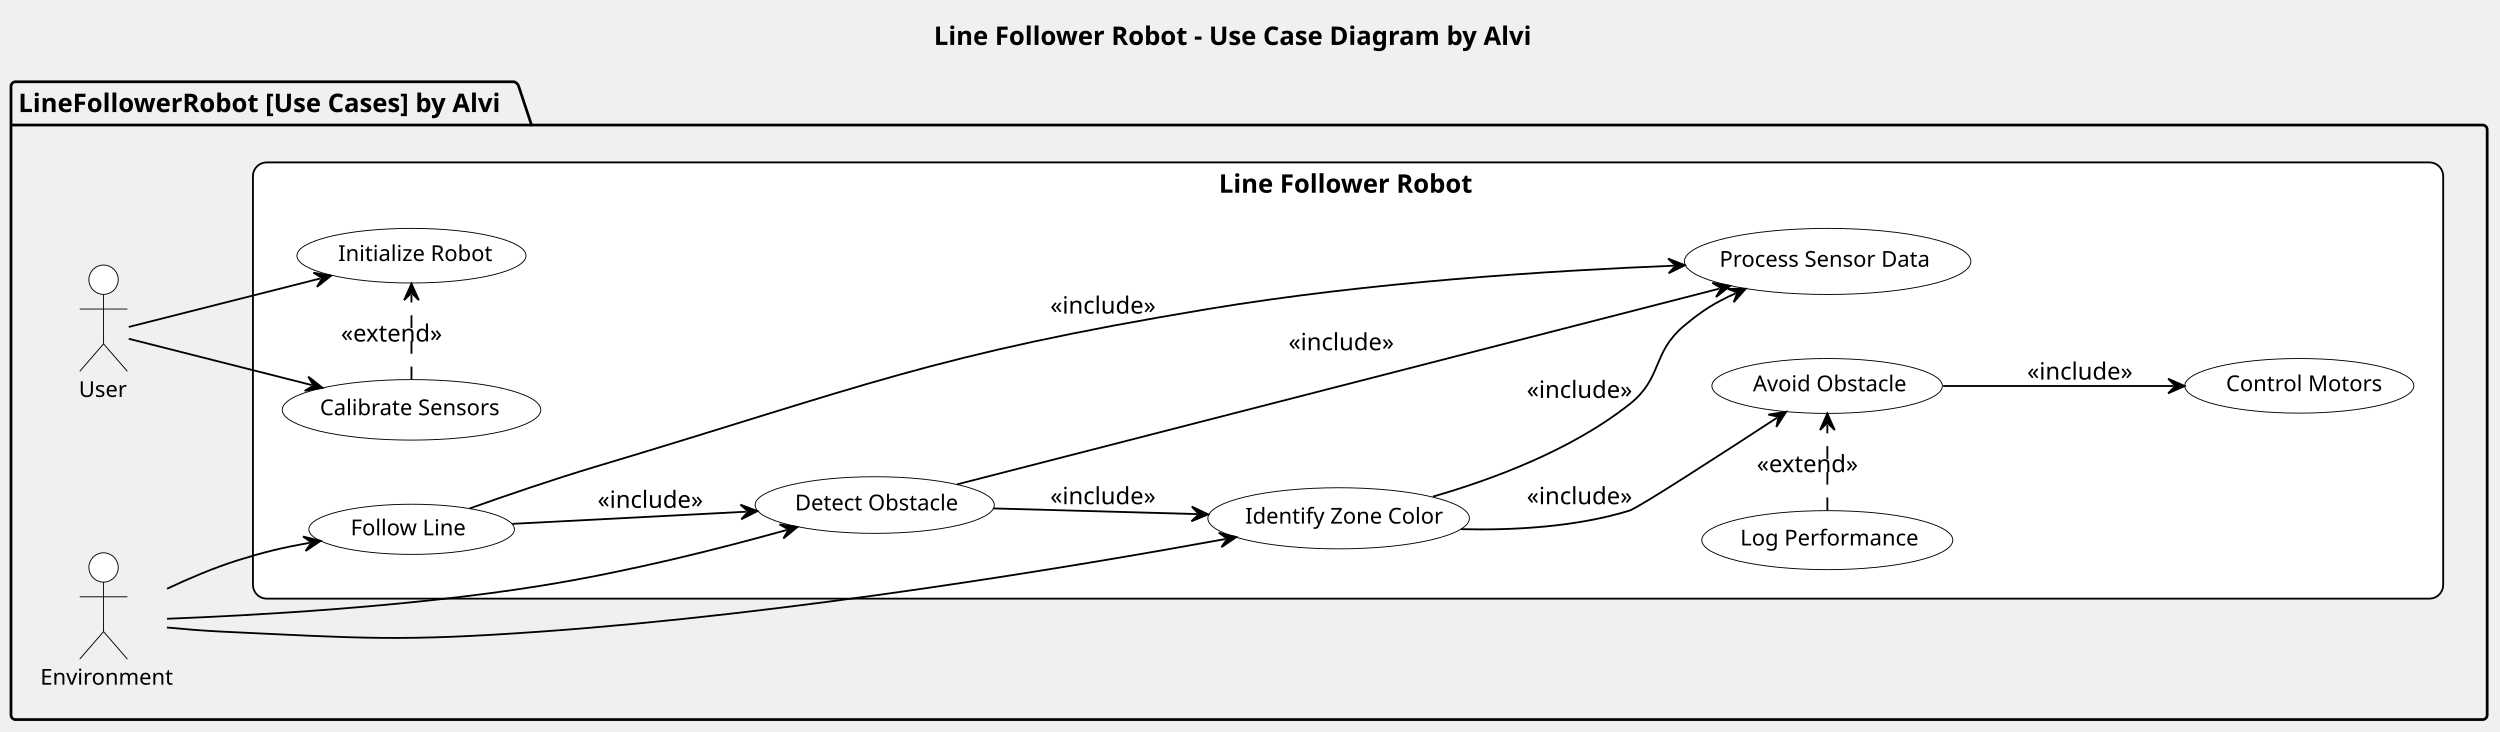
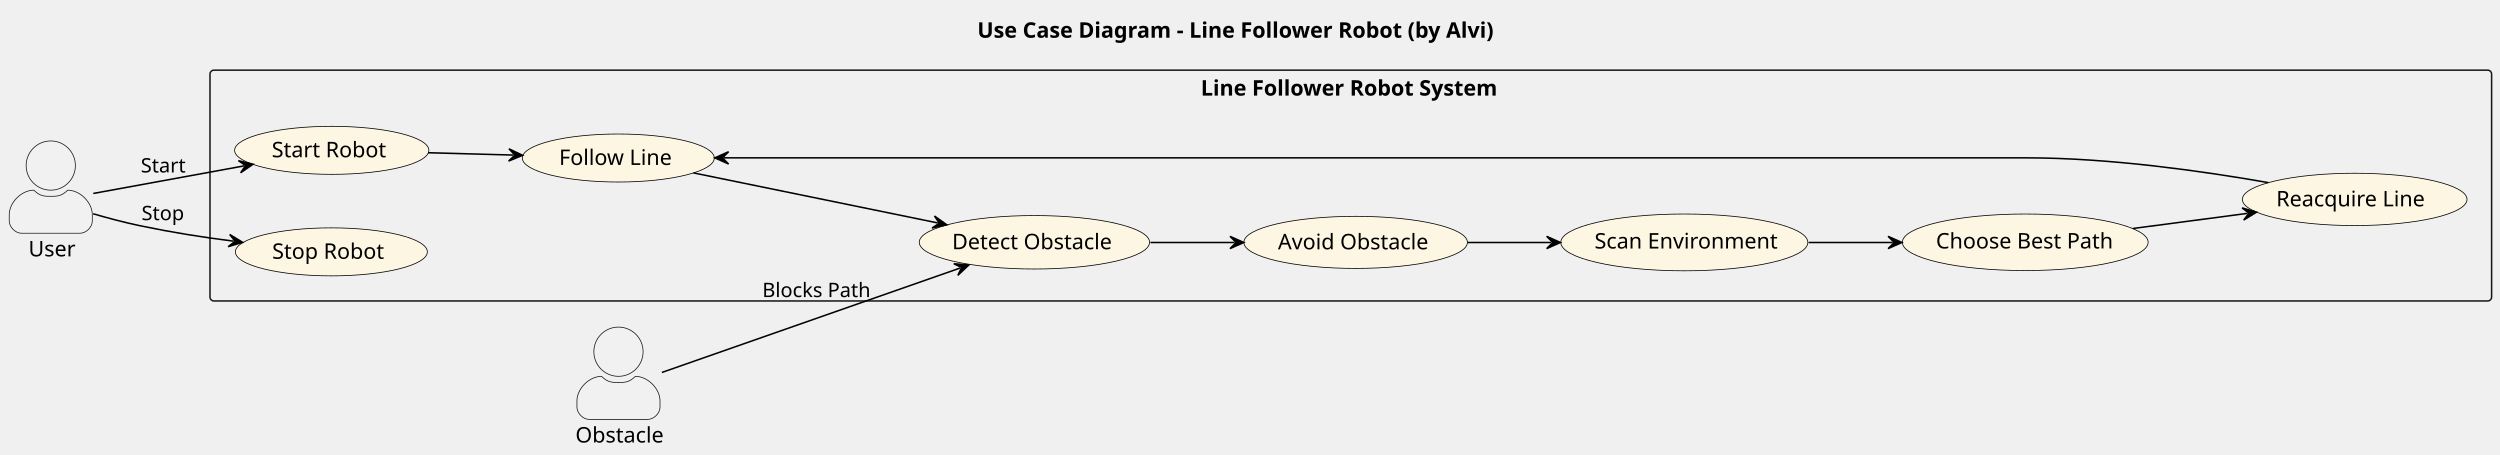
- <svg xmlns="http://www.w3.org/2000/svg" contentStyleType="text/css" height="399px" preserveAspectRatio="none" style="width:1364px;height:399px;background:#FFFFFF;" version="1.1" viewBox="0 0 1364 399" width="1364px" zoomAndPan="magnify">
+ <svg xmlns="http://www.w3.org/2000/svg" contentStyleType="text/css" height="462.5px" preserveAspectRatio="none" style="width:2539px;height:462px;background:#FFFFFF;" version="1.1" viewBox="0 0 2539 462" width="2539.062px" zoomAndPan="magnify">
  <defs />
  <g>
-     <text fill="#000000" font-family="sans-serif" font-size="14" font-weight="bold" lengthAdjust="spacing" textLength="331" x="509.5" y="24.533">Line Follower Robot - Use Case Diagram by Alvi</text>
-     <g id="cluster_LineFollowerRobot [Use Cases] by Alvi">
-       <path d="M8.5,44.609 L280.5,44.609 A3.75,3.75 0 0 1 283,47.109 L290,68.219 L1354.5,68.219 A2.5,2.5 0 0 1 1357,70.719 L1357,390.109 A2.5,2.5 0 0 1 1354.5,392.609 L8.5,392.609 A2.5,2.5 0 0 1 6,390.109 L6,47.109 A2.5,2.5 0 0 1 8.5,44.609 " fill="none" style="stroke:#000000;stroke-width:1.5;" />
-       <line style="stroke:#000000;stroke-width:1.5;" x1="6" x2="290" y1="68.219" y2="68.219" />
-       <text fill="#000000" font-family="sans-serif" font-size="14" font-weight="bold" lengthAdjust="spacing" textLength="271" x="10" y="61.143">LineFollowerRobot [Use Cases] by Alvi</text>
+     <text fill="#000000" font-family="sans-serif" font-size="21.875" font-weight="bold" lengthAdjust="spacing" textLength="532.812" x="992.578" y="38.333">Use Case Diagram - Line Follower Robot (by Alvi)</text>
+     <g id="cluster_Line Follower Robot System">
+       <rect fill="none" height="234.375" rx="3.906" ry="3.906" style="stroke:#181818;stroke-width:1.562;" width="2317.188" x="213.281" y="71.265" />
+       <text fill="#000000" font-family="sans-serif" font-size="21.875" font-weight="bold" lengthAdjust="spacing" textLength="304.688" x="1219.531" y="97.098">Line Follower Robot System</text>
    </g>
-     <g id="cluster_Line Follower Robot">
-       <rect fill="#FFFFFF" height="238" rx="7.5" ry="7.5" style="stroke:#000000;stroke-width:1.0;" width="1195" x="138" y="88.609" />
-       <text fill="#000000" font-family="sans-serif" font-size="14" font-weight="bold" lengthAdjust="spacing" textLength="141" x="665" y="105.143">Line Follower Robot</text>
-     </g>
-     <g id="elem_User">
-       <ellipse cx="56.5" cy="152.609" fill="#FFFFFF" rx="8" ry="8" style="stroke:#000000;stroke-width:0.5;" />
-       <path d="M56.5,160.609 L56.5,187.609 M43.5,168.609 L69.5,168.609 M56.5,187.609 L43.5,202.609 M56.5,187.609 L69.5,202.609 " fill="none" style="stroke:#000000;stroke-width:0.5;" />
-       <text fill="#000000" font-family="sans-serif" font-size="12" lengthAdjust="spacing" textLength="27" x="43" y="216.566">User</text>
-     </g>
-     <g id="elem_Environment">
-       <ellipse cx="56.5" cy="309.609" fill="#FFFFFF" rx="8" ry="8" style="stroke:#000000;stroke-width:0.5;" />
-       <path d="M56.5,317.609 L56.5,344.609 M43.5,325.609 L69.5,325.609 M56.5,344.609 L43.5,359.609 M56.5,344.609 L69.5,359.609 " fill="none" style="stroke:#000000;stroke-width:0.5;" />
-       <text fill="#000000" font-family="sans-serif" font-size="12" lengthAdjust="spacing" textLength="69" x="22" y="373.566">Environment</text>
-     </g>
-     <g id="elem_UC_Init">
-       <ellipse cx="224.497" cy="139.509" fill="#FFFFFF" rx="62.497" ry="14.899" style="stroke:#000000;stroke-width:0.5;" />
-       <text fill="#000000" font-family="sans-serif" font-size="12" lengthAdjust="spacing" textLength="80" x="184.497" y="142.419">Initialize Robot</text>
+     <g id="elem_UC_Start">
+       <ellipse cx="336.913" cy="152.677" fill="#FDF6E3" rx="98.632" ry="24.381" style="stroke:#000000;stroke-width:0.781;" />
+       <text fill="#000000" font-family="sans-serif" font-size="21.875" lengthAdjust="spacing" textLength="112.5" x="275.975" y="159.735">Start Robot</text>
    </g>
    <g id="elem_UC_Follow">
-       <ellipse cx="224.593" cy="288.794" fill="#FFFFFF" rx="56.093" ry="13.685" style="stroke:#000000;stroke-width:0.5;" />
-       <text fill="#000000" font-family="sans-serif" font-size="12" lengthAdjust="spacing" textLength="63" x="191.31" y="292.063">Follow Line</text>
+       <ellipse cx="627.946" cy="160.482" fill="#FDF6E3" rx="97.477" ry="24.374" style="stroke:#000000;stroke-width:0.781;" />
+       <text fill="#000000" font-family="sans-serif" font-size="21.875" lengthAdjust="spacing" textLength="110.938" x="567.789" y="167.539">Follow Line</text>
    </g>
    <g id="elem_UC_Detect">
-       <ellipse cx="477.243" cy="275.558" fill="#FFFFFF" rx="65.243" ry="15.448" style="stroke:#000000;stroke-width:0.5;" />
-       <text fill="#000000" font-family="sans-serif" font-size="12" lengthAdjust="spacing" textLength="87" x="433.743" y="278.468">Detect Obstacle</text>
+       <ellipse cx="1050.551" cy="246.062" fill="#FDF6E3" rx="116.957" ry="27.141" style="stroke:#000000;stroke-width:0.781;" />
+       <text fill="#000000" font-family="sans-serif" font-size="21.875" lengthAdjust="spacing" textLength="157.812" x="966.957" y="253.119">Detect Obstacle</text>
    </g>
-     <g id="elem_UC_Identify">
-       <ellipse cx="730.359" cy="282.781" fill="#FFFFFF" rx="71.359" ry="16.672" style="stroke:#000000;stroke-width:0.5;" />
-       <text fill="#000000" font-family="sans-serif" font-size="12" lengthAdjust="spacing" textLength="102" x="679.359" y="285.691">Identify Zone Color</text>
+     <g id="elem_UC_Scan">
+       <ellipse cx="1710.598" cy="246.197" fill="#FDF6E3" rx="125.442" ry="28.838" style="stroke:#000000;stroke-width:0.781;" />
+       <text fill="#000000" font-family="sans-serif" font-size="21.875" lengthAdjust="spacing" textLength="179.688" x="1619.405" y="252.412">Scan Environment</text>
+     </g>
+     <g id="elem_UC_Choose">
+       <ellipse cx="2056.842" cy="246.071" fill="#FDF6E3" rx="124.811" ry="28.712" style="stroke:#000000;stroke-width:0.781;" />
+       <text fill="#000000" font-family="sans-serif" font-size="21.875" lengthAdjust="spacing" textLength="178.125" x="1966.152" y="252.362">Choose Best Path</text>
    </g>
    <g id="elem_UC_Avoid">
-       <ellipse cx="996.884" cy="210.586" fill="#FFFFFF" rx="62.884" ry="14.977" style="stroke:#000000;stroke-width:0.5;" />
-       <text fill="#000000" font-family="sans-serif" font-size="12" lengthAdjust="spacing" textLength="81" x="956.384" y="213.496">Avoid Obstacle</text>
+       <ellipse cx="1376.793" cy="246.155" fill="#FDF6E3" rx="113.512" ry="26.452" style="stroke:#000000;stroke-width:0.781;" />
+       <text fill="#000000" font-family="sans-serif" font-size="21.875" lengthAdjust="spacing" textLength="148.438" x="1297.887" y="253.212">Avoid Obstacle</text>
    </g>
-     <g id="elem_UC_Process">
-       <ellipse cx="997.159" cy="142.641" fill="#FFFFFF" rx="78.159" ry="18.032" style="stroke:#000000;stroke-width:0.5;" />
-       <text fill="#000000" font-family="sans-serif" font-size="12" lengthAdjust="spacing" textLength="118" x="938.159" y="145.551">Process Sensor Data</text>
+     <g id="elem_UC_Reacquire">
+       <ellipse cx="2391.423" cy="202.518" fill="#FDF6E3" rx="114.08" ry="26.566" style="stroke:#000000;stroke-width:0.781;" />
+       <text fill="#000000" font-family="sans-serif" font-size="21.875" lengthAdjust="spacing" textLength="150" x="2311.736" y="209.575">Reacquire Line</text>
    </g>
-     <g id="elem_UC_Control">
-       <ellipse cx="1254.497" cy="210.509" fill="#FFFFFF" rx="62.497" ry="14.899" style="stroke:#000000;stroke-width:0.5;" />
-       <text fill="#000000" font-family="sans-serif" font-size="12" lengthAdjust="spacing" textLength="80" x="1214.497" y="213.419">Control Motors</text>
+     <g id="elem_UC_Stop">
+       <ellipse cx="336.539" cy="255.795" fill="#FDF6E3" rx="97.477" ry="24.374" style="stroke:#000000;stroke-width:0.781;" />
+       <text fill="#000000" font-family="sans-serif" font-size="21.875" lengthAdjust="spacing" textLength="110.938" x="276.383" y="262.852">Stop Robot</text>
    </g>
-     <g id="elem_UC_Calibrate">
-       <ellipse cx="224.527" cy="223.615" fill="#FFFFFF" rx="70.527" ry="16.505" style="stroke:#000000;stroke-width:0.5;" />
-       <text fill="#000000" font-family="sans-serif" font-size="12" lengthAdjust="spacing" textLength="100" x="174.527" y="226.525">Calibrate Sensors</text>
+     <g id="elem_U">
+       <ellipse cx="51.562" cy="168.14" fill="#F1F1F1" rx="25" ry="25" style="stroke:#181818;stroke-width:0.781;" />
+       <path d="M51.562,199.39 C57.812,199.39 62.5,199.39 68.75,193.14 C81.25,193.14 93.75,205.64 93.75,218.14 L93.75,224.39 C93.75,230.64 87.5,236.89 81.25,236.89 L21.875,236.89 C15.625,236.89 9.375,230.64 9.375,224.39 L9.375,218.14 C9.375,205.64 21.875,193.14 34.375,193.14 C40.625,199.39 45.312,199.39 51.562,199.39 " fill="#F1F1F1" style="stroke:#181818;stroke-width:0.781;" />
+       <text fill="#000000" font-family="sans-serif" font-size="21.875" lengthAdjust="spacing" textLength="45.312" x="28.906" y="260.379">User</text>
    </g>
-     <g id="elem_UC_Log">
-       <ellipse cx="996.969" cy="294.703" fill="#FFFFFF" rx="68.469" ry="16.094" style="stroke:#000000;stroke-width:0.5;" />
-       <text fill="#000000" font-family="sans-serif" font-size="12" lengthAdjust="spacing" textLength="95" x="949.469" y="297.613">Log Performance</text>
+     <g id="elem_OB">
+       <ellipse cx="628.125" cy="357.202" fill="#F1F1F1" rx="25" ry="25" style="stroke:#181818;stroke-width:0.781;" />
+       <path d="M628.125,388.452 C634.375,388.452 639.062,388.452 645.312,382.202 C657.812,382.202 670.312,394.702 670.312,407.202 L670.312,413.452 C670.312,419.702 664.062,425.952 657.812,425.952 L598.438,425.952 C592.188,425.952 585.938,419.702 585.938,413.452 L585.938,407.202 C585.938,394.702 598.438,382.202 610.938,382.202 C617.188,388.452 621.875,388.452 628.125,388.452 " fill="#F1F1F1" style="stroke:#181818;stroke-width:0.781;" />
+       <text fill="#000000" font-family="sans-serif" font-size="21.875" lengthAdjust="spacing" textLength="87.5" x="584.375" y="449.442">Obstacle</text>
    </g>
-     <g id="link_User_UC_Init">
-       <path d="M70.25,178.379 C93.56,172.489 138.193,161.191 174.863,151.911 " fill="none" id="User-to-UC_Init" style="stroke:#000000;stroke-width:1.0;" />
-       <polygon fill="#000000" points="180.68,150.439,170.974,148.77,175.833,151.666,172.936,156.525,180.68,150.439" style="stroke:#000000;stroke-width:1.0;" />
-     </g>
-     <g id="link_User_UC_Calibrate">
-       <path d="M70.25,184.839 C92.57,190.479 133.973,200.958 170.133,210.107 " fill="none" id="User-to-UC_Calibrate" style="stroke:#000000;stroke-width:1.0;" />
-       <polygon fill="#000000" points="175.95,211.579,168.206,205.494,171.103,210.353,166.244,213.249,175.95,211.579" style="stroke:#000000;stroke-width:1.0;" />
-     </g>
-     <g id="link_Environment_UC_Follow">
-       <path d="M91.12,321.219 C103.13,315.559 116.93,309.699 130,305.609 C144.33,301.119 154.371,298.722 168.991,296.142 " fill="none" id="Environment-to-UC_Follow" style="stroke:#000000;stroke-width:1.0;" />
-       <polygon fill="#000000" points="174.9,295.099,165.342,292.724,169.976,295.968,166.732,300.603,174.9,295.099" style="stroke:#000000;stroke-width:1.0;" />
-     </g>
-     <g id="link_Environment_UC_Detect">
-       <path d="M91.13,337.599 C137.33,335.829 222.91,331.179 295,319.609 C343.69,311.789 392.82,299.288 429.26,289.148 " fill="none" id="Environment-to-UC_Detect" style="stroke:#000000;stroke-width:1.0;" />
-       <polygon fill="#000000" points="435.04,287.539,425.297,286.099,430.223,288.88,427.442,293.806,435.04,287.539" style="stroke:#000000;stroke-width:1.0;" />
-     </g>
-     <g id="link_Environment_UC_Identify">
-       <path d="M91.07,342.379 C100.72,343.299 111.27,344.149 121,344.609 C198.25,348.249 217.86,350.089 295,344.609 C432.38,334.859 586.467,309.045 668.647,294.075 " fill="none" id="Environment-to-UC_Identify" style="stroke:#000000;stroke-width:1.0;" />
-       <polygon fill="#000000" points="674.55,292.999,664.979,290.677,669.631,293.895,666.413,298.548,674.55,292.999" style="stroke:#000000;stroke-width:1.0;" />
-     </g>
-     <g id="link_UC_Follow_UC_Process">
-       <path d="M256.23,277.419 C275.79,270.469 301.74,261.569 325,254.609 C471.86,210.679 507.78,193.709 659,168.609 C747.57,153.909 844.645,147.732 913.255,144.952 " fill="none" id="UC_Follow-to-UC_Process" style="stroke:#000000;stroke-width:1.0;" />
-       <polygon fill="#000000" points="919.25,144.709,910.095,141.077,914.254,144.912,910.419,149.071,919.25,144.709" style="stroke:#000000;stroke-width:1.0;" />
-       <text fill="#000000" font-family="sans-serif" font-size="13" lengthAdjust="spacing" textLength="55" x="573" y="171.105">«include»</text>
-     </g>
-     <g id="link_UC_Detect_UC_Process">
-       <path d="M522.16,264.269 C617.46,239.799 836.178,183.641 938.158,157.461 " fill="none" id="UC_Detect-to-UC_Process" style="stroke:#000000;stroke-width:1.0;" />
-       <polygon fill="#000000" points="943.97,155.969,934.258,154.333,939.127,157.213,936.247,162.082,943.97,155.969" style="stroke:#000000;stroke-width:1.0;" />
-       <text fill="#000000" font-family="sans-serif" font-size="13" lengthAdjust="spacing" textLength="55" x="703" y="191.105">«include»</text>
-     </g>
-     <g id="link_UC_Identify_UC_Process">
-       <path d="M781.84,270.939 C814.83,261.439 857.52,245.469 889,220.609 C907.29,206.169 901.09,192.519 919,177.609 C928.82,169.439 935.389,165.244 946.999,160.014 " fill="none" id="UC_Identify-to-UC_Process" style="stroke:#000000;stroke-width:1.0;" />
-       <polygon fill="#000000" points="952.47,157.549,942.621,157.599,947.911,159.603,945.907,164.893,952.47,157.549" style="stroke:#000000;stroke-width:1.0;" />
-       <text fill="#000000" font-family="sans-serif" font-size="13" lengthAdjust="spacing" textLength="55" x="833" y="217.105">«include»</text>
-     </g>
-     <g id="link_UC_Avoid_UC_Control">
-       <path d="M1060.18,210.609 C1100.21,210.609 1146.02,210.609 1185.93,210.609 " fill="none" id="UC_Avoid-to-UC_Control" style="stroke:#000000;stroke-width:1.0;" />
-       <polygon fill="#000000" points="1191.93,210.609,1182.93,206.609,1186.93,210.609,1182.93,214.609,1191.93,210.609" style="stroke:#000000;stroke-width:1.0;" />
-       <text fill="#000000" font-family="sans-serif" font-size="13" lengthAdjust="spacing" textLength="55" x="1106" y="207.105">«include»</text>
+     <g id="link_UC_Start_UC_Follow">
+       <path d="M434.672,155.124 C465.609,155.968 490.488,156.634 521.379,157.477 " fill="none" id="UC_Start-to-UC_Follow" style="stroke:#000000;stroke-width:1.562;" />
+       <polygon fill="#000000" points="530.75,157.733,516.863,151.102,522.94,157.52,516.522,163.597,530.75,157.733" style="stroke:#000000;stroke-width:1.562;" />
    </g>
    <g id="link_UC_Follow_UC_Detect">
-       <path d="M279.55,285.809 C318.81,283.769 366.068,281.31 407.218,279.18 " fill="none" id="UC_Follow-to-UC_Detect" style="stroke:#000000;stroke-width:1.0;" />
-       <polygon fill="#000000" points="413.21,278.869,404.015,275.34,408.217,279.128,404.429,283.329,413.21,278.869" style="stroke:#000000;stroke-width:1.0;" />
-       <text fill="#000000" font-family="sans-serif" font-size="13" lengthAdjust="spacing" textLength="55" x="326" y="277.104">«include»</text>
+       <path d="M704.203,175.593 C776.266,190.358 876.237,210.838 952.409,226.431 " fill="none" id="UC_Follow-to-UC_Detect" style="stroke:#000000;stroke-width:1.562;" />
+       <polygon fill="#000000" points="961.594,228.311,949.071,219.368,953.94,226.745,946.563,231.614,961.594,228.311" style="stroke:#000000;stroke-width:1.562;" />
    </g>
-     <g id="link_UC_Detect_UC_Identify">
-       <path d="M541.79,277.389 C577.59,278.379 616.322,279.463 653.142,280.483 " fill="none" id="UC_Detect-to-UC_Identify" style="stroke:#000000;stroke-width:1.0;" />
-       <polygon fill="#000000" points="659.14,280.649,650.254,276.402,654.142,280.511,650.033,284.399,659.14,280.649" style="stroke:#000000;stroke-width:1.0;" />
-       <text fill="#000000" font-family="sans-serif" font-size="13" lengthAdjust="spacing" textLength="55" x="573" y="275.104">«include»</text>
+     <g id="link_UC_Detect_UC_Avoid">
+       <path d="M1168.375,246.265 C1199.266,246.265 1223.203,246.265 1253.859,246.265 " fill="none" id="UC_Detect-to-UC_Avoid" style="stroke:#000000;stroke-width:1.562;" />
+       <polygon fill="#000000" points="1263.234,246.265,1249.172,240.015,1255.422,246.265,1249.172,252.515,1263.234,246.265" style="stroke:#000000;stroke-width:1.562;" />
    </g>
-     <g id="link_UC_Identify_UC_Avoid">
-       <path d="M797.12,288.709 C825.89,289.419 859.7,287.539 889,278.609 C893.74,277.169 939.685,247.409 969.535,227.929 " fill="none" id="UC_Identify-to-UC_Avoid" style="stroke:#000000;stroke-width:1.0;" />
-       <polygon fill="#000000" points="974.56,224.649,964.837,226.218,970.373,227.382,969.209,232.918,974.56,224.649" style="stroke:#000000;stroke-width:1.0;" />
-       <text fill="#000000" font-family="sans-serif" font-size="13" lengthAdjust="spacing" textLength="55" x="833" y="275.104">«include»</text>
+     <g id="link_UC_Avoid_UC_Scan">
+       <path d="M1490.266,246.265 C1520.672,246.265 1544.406,246.265 1575.453,246.265 " fill="none" id="UC_Avoid-to-UC_Scan" style="stroke:#000000;stroke-width:1.562;" />
+       <polygon fill="#000000" points="1584.828,246.265,1570.766,240.015,1577.016,246.265,1570.766,252.515,1584.828,246.265" style="stroke:#000000;stroke-width:1.562;" />
    </g>
-     <g id="link_UC_Calibrate_UC_Init">
-       <path d="M224.5,207.009 C224.5,191.809 224.5,175.489 224.5,160.759 " fill="none" id="UC_Calibrate-to-UC_Init" style="stroke:#000000;stroke-width:1.0;stroke-dasharray:7.0,7.0;" />
-       <polygon fill="#000000" points="224.5,154.759,220.5,163.759,224.5,159.759,228.5,163.759,224.5,154.759" style="stroke:#000000;stroke-width:1.0;" />
-       <text fill="#000000" font-family="sans-serif" font-size="13" lengthAdjust="spacing" textLength="53" x="186" y="186.355">«extend»</text>
+     <g id="link_UC_Scan_UC_Choose">
+       <path d="M1836.797,246.265 C1867.672,246.265 1891.375,246.265 1922.219,246.265 " fill="none" id="UC_Scan-to-UC_Choose" style="stroke:#000000;stroke-width:1.562;" />
+       <polygon fill="#000000" points="1931.594,246.265,1917.531,240.015,1923.781,246.265,1917.531,252.515,1931.594,246.265" style="stroke:#000000;stroke-width:1.562;" />
    </g>
-     <g id="link_UC_Log_UC_Avoid">
-       <path d="M997,278.409 C997,263.159 997,246.489 997,231.629 " fill="none" id="UC_Log-to-UC_Avoid" style="stroke:#000000;stroke-width:1.0;stroke-dasharray:7.0,7.0;" />
-       <polygon fill="#000000" points="997,225.629,993,234.629,997,230.629,1001,234.629,997,225.629" style="stroke:#000000;stroke-width:1.0;" />
-       <text fill="#000000" font-family="sans-serif" font-size="13" lengthAdjust="spacing" textLength="53" x="958.5" y="257.604">«extend»</text>
+     <g id="link_UC_Choose_UC_Reacquire">
+       <path d="M2166.141,232.061 C2206.562,226.718 2242.987,221.914 2282.503,216.695 " fill="none" id="UC_Choose-to-UC_Reacquire" style="stroke:#000000;stroke-width:1.562;" />
+       <polygon fill="#000000" points="2291.797,215.468,2277.037,211.113,2284.052,216.491,2278.674,223.505,2291.797,215.468" style="stroke:#000000;stroke-width:1.562;" />
+     </g>
+     <g id="link_UC_Reacquire_UC_Follow">
+       <path d="M2303.734,185.483 C2237.109,173.765 2142.359,160.327 2058.594,160.327 C1049.219,160.327 1049.219,160.327 1049.219,160.327 C938.328,160.327 820.328,160.327 735.297,160.327 " fill="none" id="UC_Reacquire-to-UC_Follow" style="stroke:#000000;stroke-width:1.562;" />
+       <polygon fill="#000000" points="725.922,160.327,739.984,166.577,733.734,160.327,739.984,154.077,725.922,160.327" style="stroke:#000000;stroke-width:1.562;" />
+     </g>
+     <g id="link_U_UC_Start">
+       <path d="M94.734,196.468 C137.344,188.686 195.325,178.076 247.872,168.467 " fill="none" id="U-to-UC_Start" style="stroke:#000000;stroke-width:1.562;" />
+       <polygon fill="#000000" points="257.094,166.78,242.136,163.162,249.409,168.186,244.385,175.458,257.094,166.78" style="stroke:#000000;stroke-width:1.562;" />
+       <text fill="#000000" font-family="sans-serif" font-size="20.312" lengthAdjust="spacing" textLength="43.75" x="142.969" y="175.163">Start</text>
+     </g>
+     <g id="link_U_UC_Stop">
+       <path d="M94.594,217.108 C109.266,221.374 125.969,225.843 141.406,229.077 C175.469,236.202 204.014,240.681 237.154,244.931 " fill="none" id="U-to-UC_Stop" style="stroke:#000000;stroke-width:1.562;" />
+       <polygon fill="#000000" points="246.453,246.124,233.3,238.136,238.704,245.13,231.71,250.535,246.453,246.124" style="stroke:#000000;stroke-width:1.562;" />
+       <text fill="#000000" font-family="sans-serif" font-size="20.312" lengthAdjust="spacing" textLength="42.188" x="143.75" y="223.601">Stop</text>
+     </g>
+     <g id="link_OB_UC_Detect">
+       <path d="M672.219,378.249 C745.766,352.499 888.245,302.612 975.152,272.19 " fill="none" id="OB-to-UC_Detect" style="stroke:#000000;stroke-width:1.562;" />
+       <polygon fill="#000000" points="984,269.093,968.662,267.84,976.626,271.674,972.792,279.638,984,269.093" style="stroke:#000000;stroke-width:1.562;" />
+       <text fill="#000000" font-family="sans-serif" font-size="20.312" lengthAdjust="spacing" textLength="110.938" x="774.219" y="301.726">Blocks Path</text>
    </g>
  </g>
</svg>
